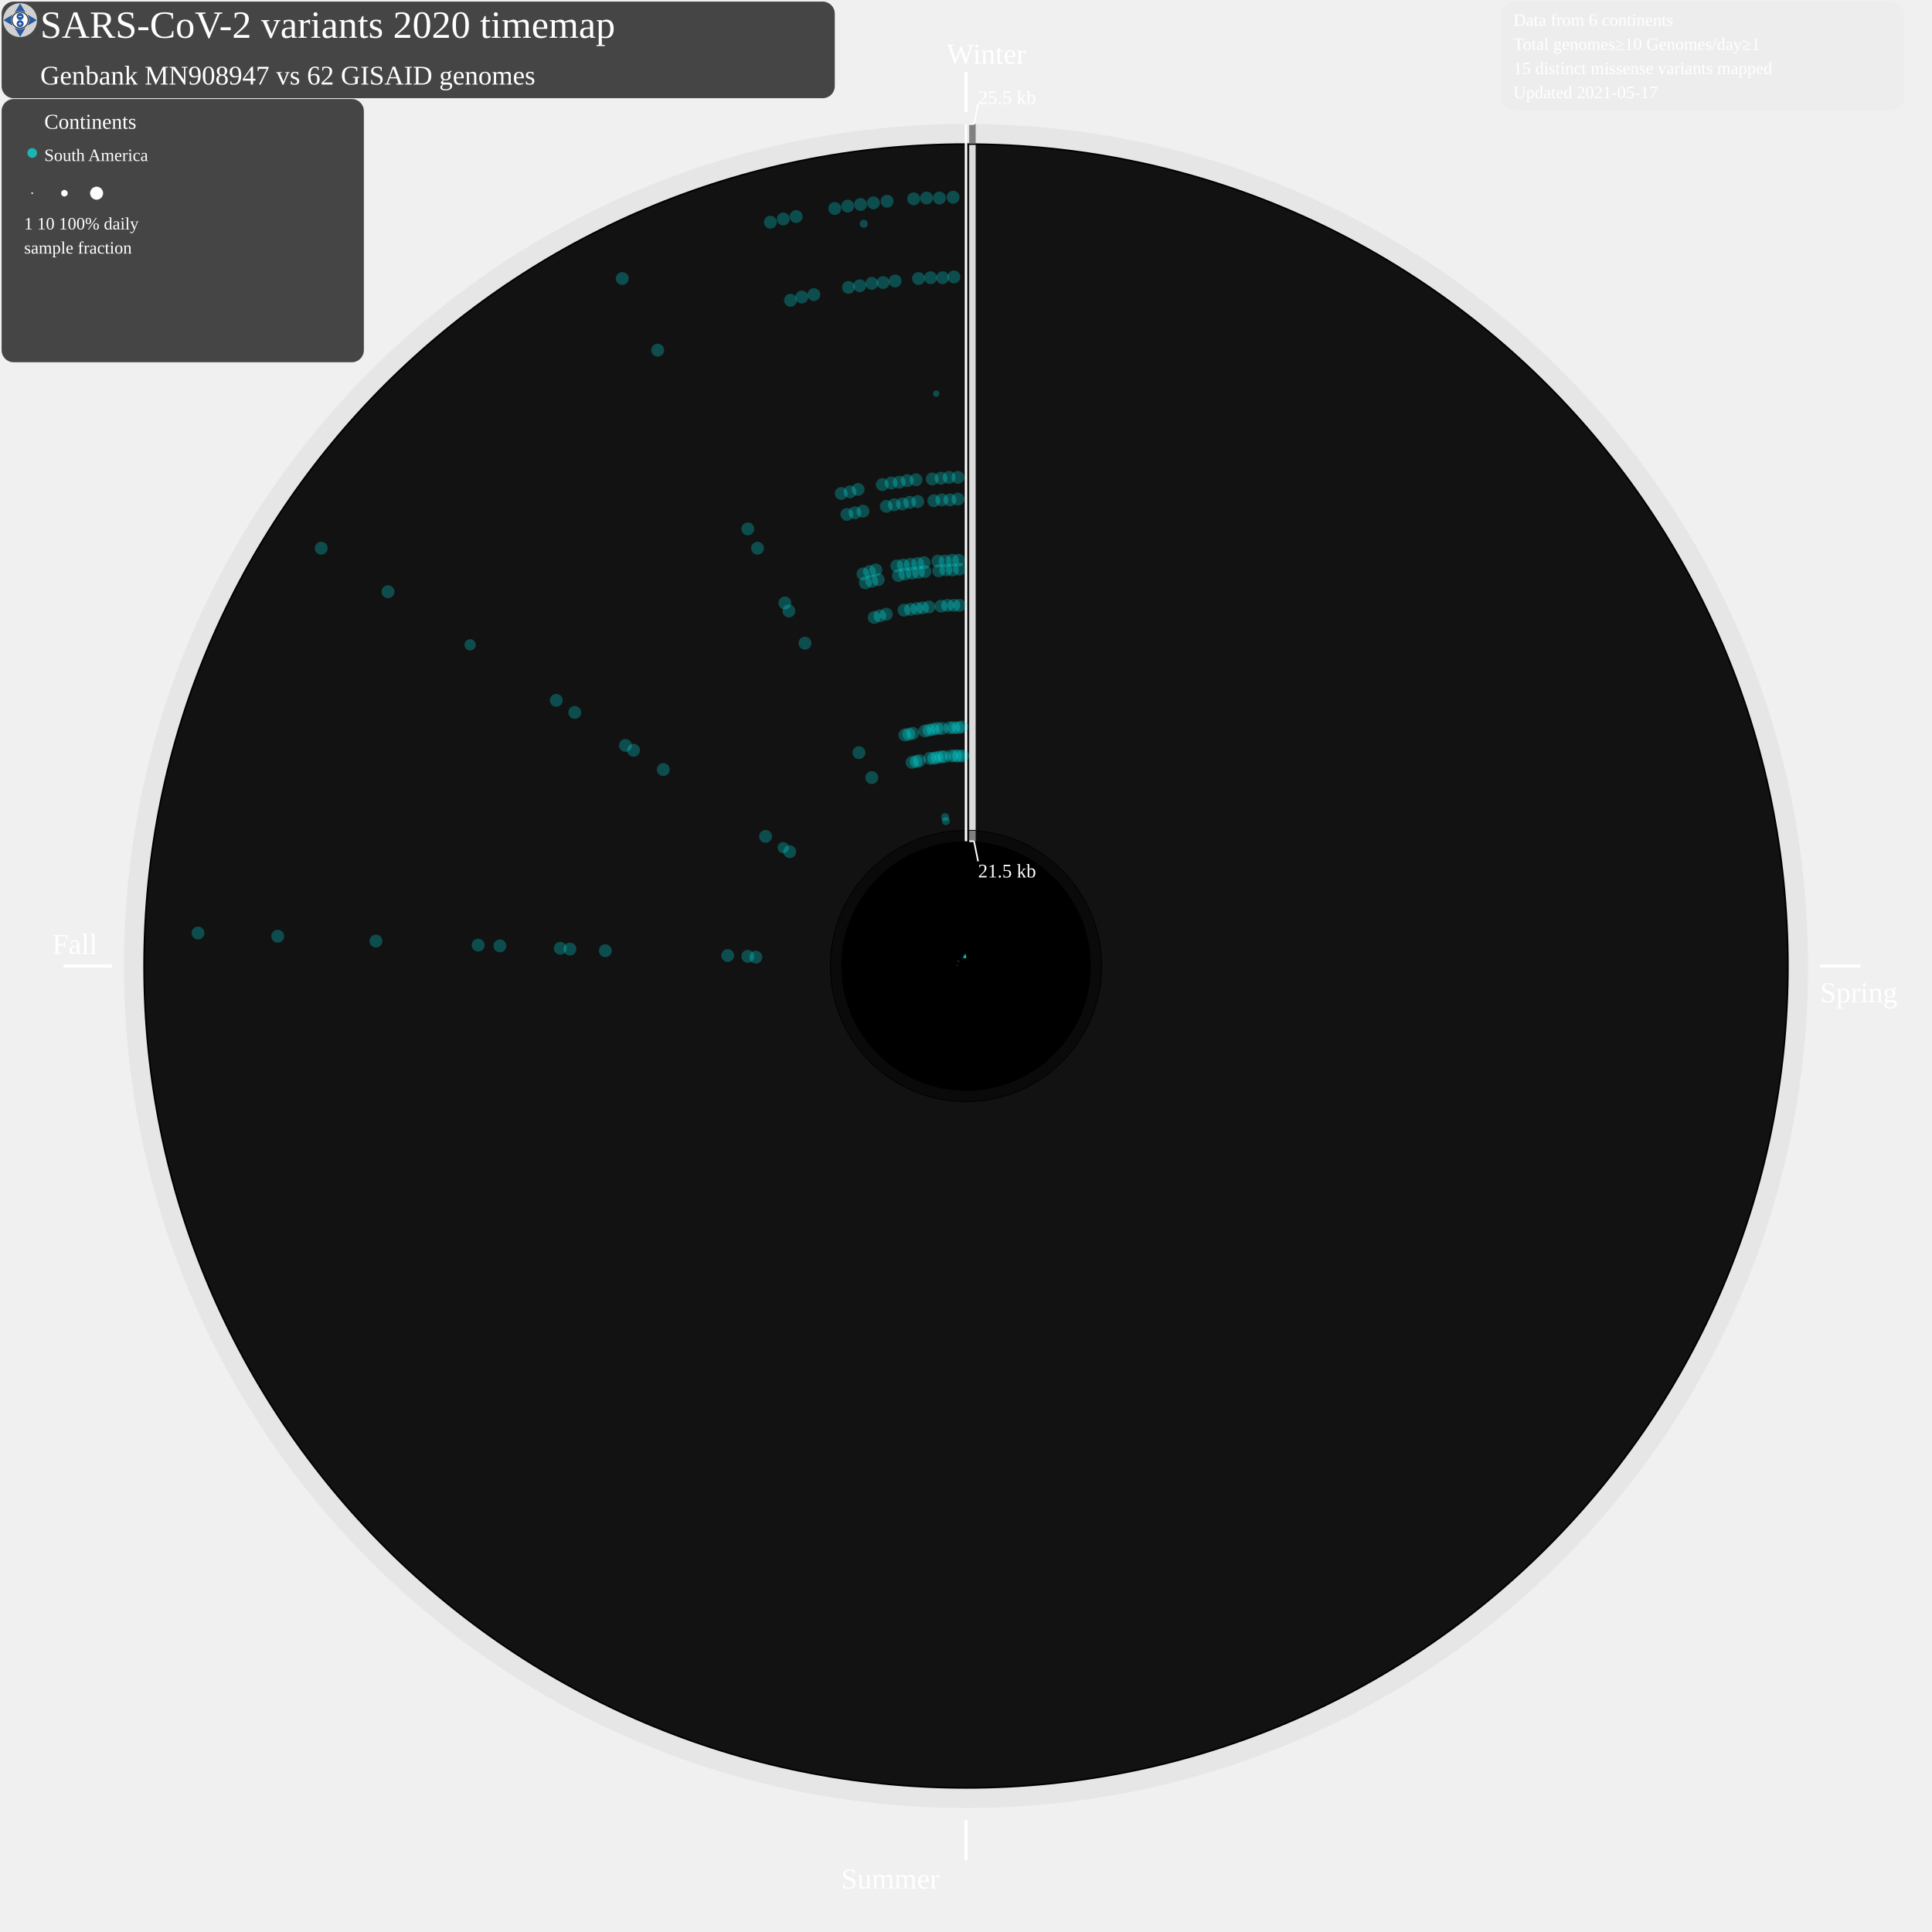
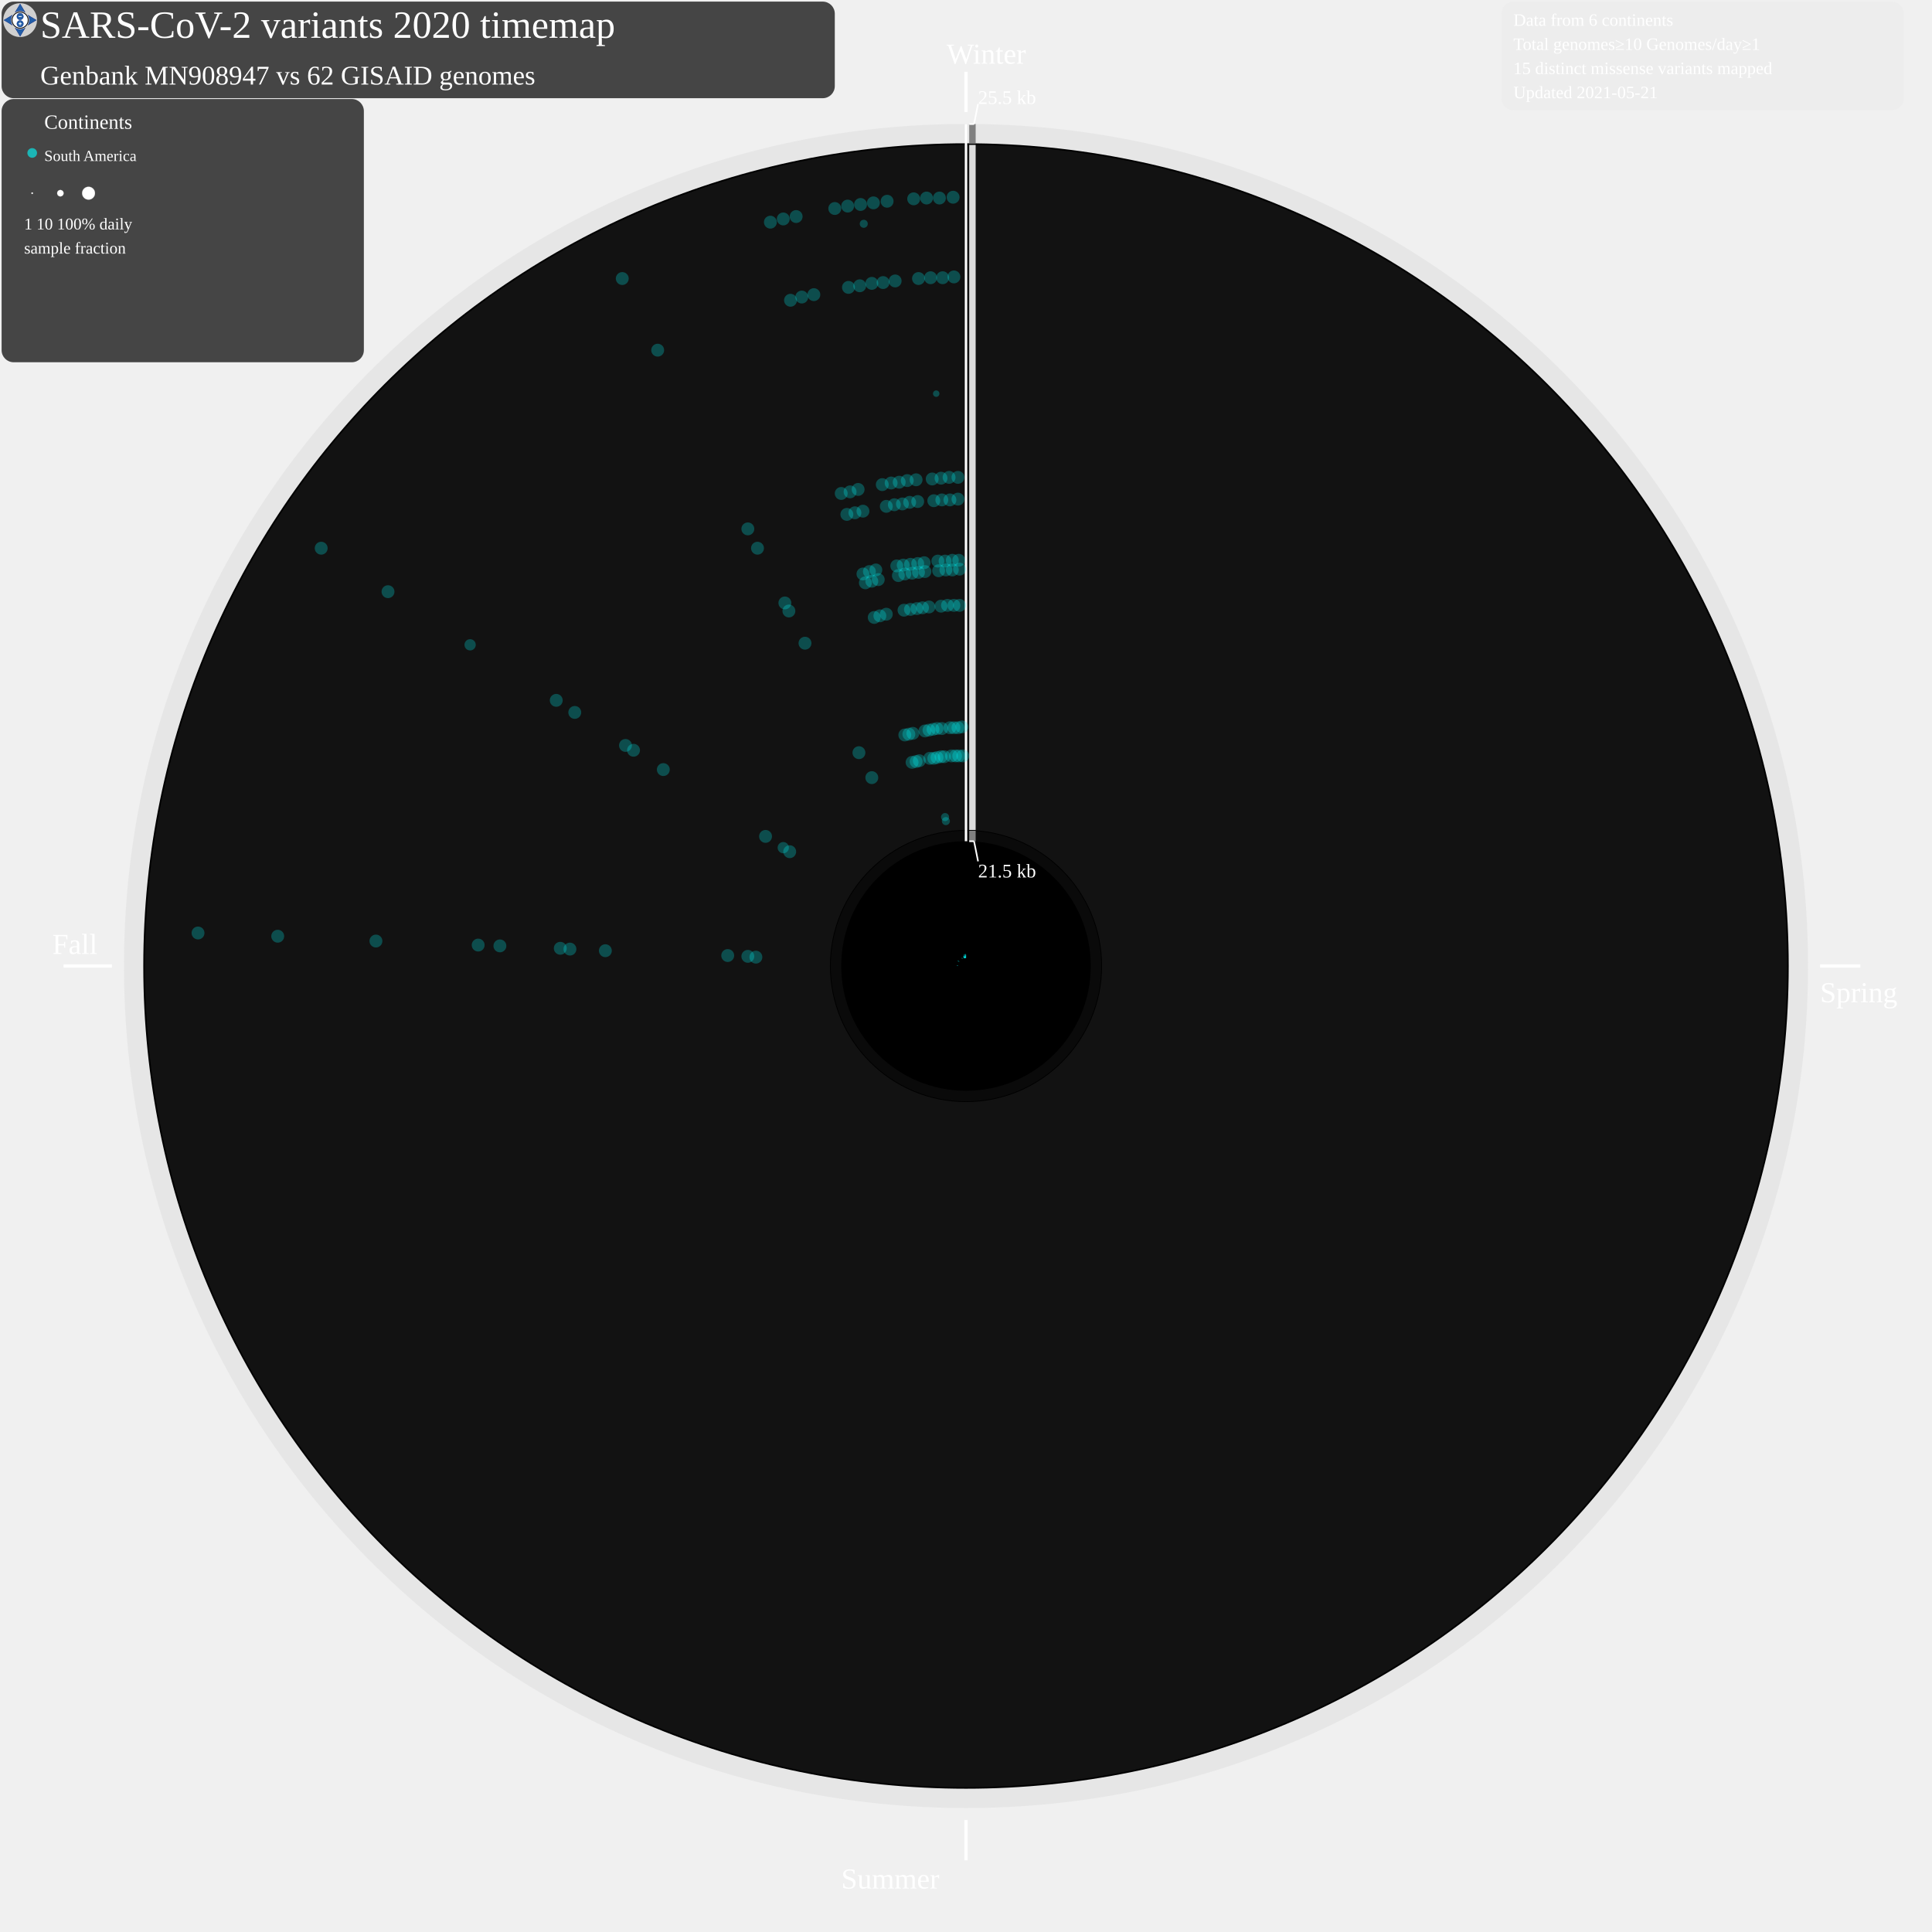
<svg xmlns="http://www.w3.org/2000/svg" width="2400" height="2400" style="background-color:black" viewBox="0 0 2400 2400" id="map-svg">
  <defs>
    <style type="text/css">
	.sb {
	stroke-width:0.8;
	stroke-opacity:50%;
	}
	.compass {
	fill: #fff;
	stroke: #000;
	stroke-width: 1;
	}
	.button {
	fill: #225EA8;
	stroke: #0C2C84;
	stroke-width: 0.5;
	stroke-miterlimit:6;
	stroke-linecap: round;
	}
	.button:hover {
	stroke-width: 1;
	}
	.plus-minus {
	fill: #fff;
	pointer-events: none;
	}
	.cv {
	stroke: none;
	fill-opacity:0.25;
	}
	a:link, a:visited {
	cursor: pointer;
	}
	a:hover, a:active {
	outline: dotted 2px yellow;
	}
	g:hover, g:active {
	outline: dotted 2px yellow;
	}
	</style>
  </defs>
  <text font-size="4.0em" x="50" y="47" fill="white">SARS-CoV-2 variants 2020 timemap</text>
  <g id="matrix-group" transform="matrix(1 0 0 1 0 0)">
    <circle cx="1200" cy="1200" r="1046" style="fill:grey;stroke:black;stroke-width:0;fill-opacity:0.085;" />
    <circle cx="1200" cy="1200" r="1022" style="fill:black;stroke:black;stroke-width:0;fill-opacity:1;" />
    <circle cx="1200" cy="1200" r="1020" style="fill:gainsboro;stroke:black;stroke-width:0;fill-opacity:0.085;" />
    <circle cx="1200" cy="1200" r="169" style="fill:black;stroke:black;stroke-width:0;fill-opacity:1;" />
    <circle cx="1200" cy="1200" r="168" style="fill:grey;stroke:black;stroke-width:0;fill-opacity:0.085;" />
    <circle cx="1200" cy="1200" r="155" style="fill:black;stroke:black;stroke-width:0;fill-opacity:1;" />
    <line x1="1200" y1="89.131" x2="1200" y2="139.131" style="stroke:white;stroke-width:4" />
    <text font-size="3.0em" x="1176" y="79.131" fill="white">Winter</text>
    <line x1="2261" y1="1200" x2="2311" y2="1200" style="stroke:white;stroke-width:4" />
    <text font-size="3.0em" x="2261" y="1245" fill="white">Spring</text>
    <line x1="1200" y1="2261" x2="1200" y2="2311" style="stroke:white;stroke-width:4" />
    <text font-size="3.0em" x="1045" y="2346" fill="white">Summer</text>
    <line x1="139" y1="1200" x2="79" y2="1200" style="stroke:white;stroke-width:4" />
    <text font-size="3.0em" x="65" y="1185" fill="white">Fall</text>
    <g>
      <line x1="1208" y1="1045" x2="1208" y2="1032" style="stroke:grey;stroke-width:8" />
    </g>
    <g>
      <line x1="1208" y1="1031" x2="1208" y2="180" style="stroke:gainsboro;stroke-width:8" />
    </g>
    <g>
      <line x1="1208" y1="178" x2="1208" y2="154" style="stroke:grey;stroke-width:8" />
    </g>
    <line x1="1200" y1="154.131" x2="1200" y2="1045" style="stroke:white;stroke-width:3" />
    <line x1="1204" y1="154.131" x2="1210" y2="154.131" style="stroke:white;stroke-width:2" />
    <line x1="1210" y1="154.131" x2="1215" y2="129.131" style="stroke:white;stroke-width:2" />
    <line x1="1204" y1="1045" x2="1210" y2="1045" style="stroke:white;stroke-width:2" />
    <line x1="1210" y1="1045" x2="1215" y2="1070" style="stroke:white;stroke-width:2" />
    <text font-size="2.0em" x="1215" y="129.131" fill="white">25.5 kb</text>
    <text font-size="2.0em" x="1215" y="1090" fill="white">21.5 kb</text>
    <g>
      <line x1="1190.0" y1="1199.6" x2="1188.7" y2="1199.5" style="stroke:cyan;" class="sb" />
    </g>
    <g>
      <circle cx="939" cy="1189" r="8" style="fill:cyan;" class="cv" />
    </g>
    <g>
      <circle cx="929" cy="1188" r="8" style="fill:cyan;" class="cv" />
    </g>
    <g>
      <circle cx="904" cy="1187" r="8" style="fill:cyan;" class="cv" />
    </g>
    <g>
      <circle cx="752" cy="1181" r="8" style="fill:cyan;" class="cv" />
    </g>
    <g>
      <circle cx="708" cy="1179" r="8" style="fill:cyan;" class="cv" />
    </g>
    <g>
      <circle cx="696" cy="1178" r="8" style="fill:cyan;" class="cv" />
    </g>
    <g>
      <circle cx="621" cy="1175" r="8" style="fill:cyan;" class="cv" />
    </g>
    <g>
      <circle cx="594" cy="1174" r="8" style="fill:cyan;" class="cv" />
    </g>
    <g>
      <circle cx="467" cy="1169" r="8" style="fill:cyan;" class="cv" />
    </g>
    <g>
      <circle cx="345" cy="1163" r="8" style="fill:cyan;" class="cv" />
    </g>
    <g>
      <circle cx="246" cy="1159" r="8" style="fill:cyan;" class="cv" />
    </g>
    <g>
      <line x1="1191.6" y1="1194.6" x2="1189.8" y2="1193.4" style="stroke:cyan;" class="sb" />
    </g>
    <g>
      <circle cx="981" cy="1058" r="8" style="fill:cyan;" class="cv" />
    </g>
    <g>
      <circle cx="973" cy="1053" r="7" style="fill:cyan;" class="cv" />
    </g>
    <g>
      <circle cx="951" cy="1039" r="8" style="fill:cyan;" class="cv" />
    </g>
    <g>
      <circle cx="824" cy="956" r="8" style="fill:cyan;" class="cv" />
    </g>
    <g>
      <circle cx="787" cy="932" r="8" style="fill:cyan;" class="cv" />
    </g>
    <g>
      <circle cx="777" cy="926" r="8" style="fill:cyan;" class="cv" />
    </g>
    <g>
      <circle cx="714" cy="885" r="8" style="fill:cyan;" class="cv" />
    </g>
    <g>
      <circle cx="691" cy="870" r="8" style="fill:cyan;" class="cv" />
    </g>
    <g>
      <circle cx="584" cy="801" r="7" style="fill:cyan;" class="cv" />
    </g>
    <g>
      <circle cx="482" cy="735" r="8" style="fill:cyan;" class="cv" />
    </g>
    <g>
      <circle cx="399" cy="681" r="8" style="fill:cyan;" class="cv" />
    </g>
    <g>
      <line x1="1195.5" y1="1191.1" x2="1194.9" y2="1189.8" style="stroke:cyan;" class="sb" />
    </g>
    <g>
      <circle cx="1083" cy="966" r="8" style="fill:cyan;" class="cv" />
    </g>
    <g>
      <circle cx="1067" cy="935" r="8" style="fill:cyan;" class="cv" />
    </g>
    <g>
      <circle cx="1000" cy="799" r="8" style="fill:cyan;" class="cv" />
    </g>
    <g>
      <circle cx="980" cy="759" r="8" style="fill:cyan;" class="cv" />
    </g>
    <g>
      <circle cx="975" cy="749" r="8" style="fill:cyan;" class="cv" />
    </g>
    <g>
      <circle cx="941" cy="681" r="8" style="fill:cyan;" class="cv" />
    </g>
    <g>
      <circle cx="929" cy="657" r="8" style="fill:cyan;" class="cv" />
    </g>
    <g>
      <circle cx="817" cy="435" r="8" style="fill:cyan;" class="cv" />
    </g>
    <g>
      <circle cx="773" cy="346" r="8" style="fill:cyan;" class="cv" />
    </g>
    <g>
      <line x1="1197.5" y1="1190.3" x2="1197.1" y2="1189.0" style="stroke:cyan;" class="sb" />
    </g>
    <g>
      <circle cx="1133" cy="947" r="8" style="fill:cyan;" class="cv" />
    </g>
    <g>
      <circle cx="1124" cy="913" r="8" style="fill:cyan;" class="cv" />
    </g>
    <g>
      <circle cx="1086" cy="767" r="8" style="fill:cyan;" class="cv" />
    </g>
    <g>
      <circle cx="1075" cy="724" r="8" style="fill:cyan;" class="cv" />
    </g>
    <g>
      <circle cx="1072" cy="713" r="8" style="fill:cyan;" class="cv" />
    </g>
    <g>
      <circle cx="1052" cy="639" r="8" style="fill:cyan;" class="cv" />
    </g>
    <g>
      <circle cx="1045" cy="613" r="8" style="fill:cyan;" class="cv" />
    </g>
    <g>
      <circle cx="982" cy="373" r="8" style="fill:cyan;" class="cv" />
    </g>
    <g>
      <circle cx="957" cy="276" r="8" style="fill:cyan;" class="cv" />
    </g>
    <g>
      <line x1="1197.6" y1="1190.3" x2="1197.0" y2="1187.7" style="stroke:cyan;" class="sb" />
    </g>
    <g>
      <circle cx="1138" cy="946" r="8" style="fill:cyan;" class="cv" />
    </g>
    <g>
      <circle cx="1129" cy="912" r="8" style="fill:cyan;" class="cv" />
    </g>
    <g>
      <circle cx="1093" cy="765" r="8" style="fill:cyan;" class="cv" />
    </g>
    <g>
      <circle cx="1083" cy="722" r="8" style="fill:cyan;" class="cv" />
    </g>
    <g>
      <circle cx="1080" cy="710" r="8" style="fill:cyan;" class="cv" />
    </g>
    <g>
      <circle cx="1062" cy="637" r="8" style="fill:cyan;" class="cv" />
    </g>
    <g>
      <circle cx="1056" cy="611" r="8" style="fill:cyan;" class="cv" />
    </g>
    <g>
      <circle cx="996" cy="369" r="8" style="fill:cyan;" class="cv" />
    </g>
    <g>
      <circle cx="973" cy="272" r="8" style="fill:cyan;" class="cv" />
    </g>
    <g>
      <line x1="1197.8" y1="1190.2" x2="1197.2" y2="1187.6" style="stroke:cyan;" class="sb" />
    </g>
    <g>
      <circle cx="1142" cy="945" r="8" style="fill:cyan;" class="cv" />
    </g>
    <g>
      <circle cx="1134" cy="911" r="8" style="fill:cyan;" class="cv" />
    </g>
    <g>
      <circle cx="1101" cy="763" r="8" style="fill:cyan;" class="cv" />
    </g>
    <g>
      <circle cx="1091" cy="720" r="8" style="fill:cyan;" class="cv" />
    </g>
    <g>
      <circle cx="1088" cy="708" r="8" style="fill:cyan;" class="cv" />
    </g>
    <g>
      <circle cx="1072" cy="635" r="8" style="fill:cyan;" class="cv" />
    </g>
    <g>
      <circle cx="1066" cy="608" r="8" style="fill:cyan;" class="cv" />
    </g>
    <g>
      <circle cx="1011" cy="366" r="8" style="fill:cyan;" class="cv" />
    </g>
    <g>
      <circle cx="989" cy="269" r="8" style="fill:cyan;" class="cv" />
    </g>
    <g>
      <line x1="1198.3" y1="1190.1" x2="1197.6" y2="1186.1" style="stroke:cyan;" class="sb" />
    </g>
    <g>
      <circle cx="1155" cy="942" r="8" style="fill:cyan;" class="cv" />
    </g>
    <g>
      <circle cx="1149" cy="908" r="8" style="fill:cyan;" class="cv" />
    </g>
    <g>
      <circle cx="1123" cy="758" r="8" style="fill:cyan;" class="cv" />
    </g>
    <g>
      <circle cx="1116" cy="715" r="8" style="fill:cyan;" class="cv" />
    </g>
    <g>
      <circle cx="1114" cy="703" r="8" style="fill:cyan;" class="cv" />
    </g>
    <g>
      <circle cx="1101" cy="629" r="8" style="fill:cyan;" class="cv" />
    </g>
    <g>
      <circle cx="1096" cy="602" r="8" style="fill:cyan;" class="cv" />
    </g>
    <g>
      <circle cx="1054" cy="357" r="8" style="fill:cyan;" class="cv" />
    </g>
    <g>
      <circle cx="1037" cy="259" r="8" style="fill:cyan;" class="cv" />
    </g>
    <g>
      <line x1="1198.5" y1="1190.1" x2="1198.0" y2="1187.4" style="stroke:cyan;" class="sb" />
    </g>
    <g>
      <circle cx="1160" cy="942" r="8" style="fill:cyan;" class="cv" />
    </g>
    <g>
      <circle cx="1154" cy="907" r="8" style="fill:cyan;" class="cv" />
    </g>
    <g>
      <circle cx="1131" cy="757" r="8" style="fill:cyan;" class="cv" />
    </g>
    <g>
      <circle cx="1124" cy="713" r="8" style="fill:cyan;" class="cv" />
    </g>
    <g>
      <circle cx="1122" cy="702" r="8" style="fill:cyan;" class="cv" />
    </g>
    <g>
      <circle cx="1111" cy="627" r="8" style="fill:cyan;" class="cv" />
    </g>
    <g>
      <circle cx="1107" cy="600" r="8" style="fill:cyan;" class="cv" />
    </g>
    <g>
      <circle cx="1068" cy="355" r="8" style="fill:cyan;" class="cv" />
    </g>
    <g>
      <circle cx="1053" cy="256" r="8" style="fill:cyan;" class="cv" />
    </g>
    <g>
      <line x1="1198.6" y1="1190.1" x2="1198.0" y2="1185.3" style="stroke:cyan;" class="sb" />
    </g>
    <g>
      <circle cx="1175" cy="1020" r="5" style="fill:cyan;" class="cv" />
    </g>
    <g>
      <circle cx="1174" cy="1015" r="5" style="fill:cyan;" class="cv" />
    </g>
    <g>
      <circle cx="1164" cy="941" r="8" style="fill:cyan;" class="cv" />
    </g>
    <g>
      <circle cx="1159" cy="906" r="8" style="fill:cyan;" class="cv" />
    </g>
    <g>
      <circle cx="1139" cy="756" r="8" style="fill:cyan;" class="cv" />
    </g>
    <g>
      <circle cx="1133" cy="712" r="8" style="fill:cyan;" class="cv" />
    </g>
    <g>
      <circle cx="1131" cy="701" r="8" style="fill:cyan;" class="cv" />
    </g>
    <g>
      <circle cx="1121" cy="626" r="8" style="fill:cyan;" class="cv" />
    </g>
    <g>
      <circle cx="1117" cy="599" r="8" style="fill:cyan;" class="cv" />
    </g>
    <g>
      <circle cx="1083" cy="352" r="8" style="fill:cyan;" class="cv" />
    </g>
    <g>
      <circle cx="1073" cy="278" r="5" style="fill:cyan;" class="cv" />
    </g>
    <g>
      <circle cx="1069" cy="254" r="8" style="fill:cyan;" class="cv" />
    </g>
    <g>
      <line x1="1198.8" y1="1190.1" x2="1198.6" y2="1188.7" style="stroke:cyan;" class="sb" />
    </g>
    <g>
      <circle cx="1169" cy="940" r="8" style="fill:cyan;" class="cv" />
    </g>
    <g>
      <circle cx="1164" cy="905" r="8" style="fill:cyan;" class="cv" />
    </g>
    <g>
      <circle cx="1146" cy="755" r="8" style="fill:cyan;" class="cv" />
    </g>
    <g>
      <circle cx="1141" cy="711" r="8" style="fill:cyan;" class="cv" />
    </g>
    <g>
      <circle cx="1140" cy="700" r="8" style="fill:cyan;" class="cv" />
    </g>
    <g>
      <circle cx="1130" cy="624" r="8" style="fill:cyan;" class="cv" />
    </g>
    <g>
      <circle cx="1127" cy="597" r="8" style="fill:cyan;" class="cv" />
    </g>
    <g>
      <circle cx="1097" cy="351" r="8" style="fill:cyan;" class="cv" />
    </g>
    <g>
      <circle cx="1085" cy="252" r="8" style="fill:cyan;" class="cv" />
    </g>
    <g>
      <line x1="1199.0" y1="1190.1" x2="1198.8" y2="1188.7" style="stroke:cyan;" class="sb" />
    </g>
    <g>
      <circle cx="1173" cy="940" r="8" style="fill:cyan;" class="cv" />
    </g>
    <g>
      <circle cx="1170" cy="905" r="8" style="fill:cyan;" class="cv" />
    </g>
    <g>
      <circle cx="1154" cy="754" r="8" style="fill:cyan;" class="cv" />
    </g>
    <g>
      <circle cx="1149" cy="710" r="8" style="fill:cyan;" class="cv" />
    </g>
    <g>
      <circle cx="1148" cy="699" r="8" style="fill:cyan;" class="cv" />
    </g>
    <g>
      <circle cx="1140" cy="623" r="8" style="fill:cyan;" class="cv" />
    </g>
    <g>
      <circle cx="1138" cy="596" r="8" style="fill:cyan;" class="cv" />
    </g>
    <g>
      <circle cx="1112" cy="349" r="8" style="fill:cyan;" class="cv" />
    </g>
    <g>
      <circle cx="1102" cy="250" r="8" style="fill:cyan;" class="cv" />
    </g>
    <g>
      <line x1="1199.3" y1="1190.0" x2="1199.2" y2="1187.9" style="stroke:cyan;" class="sb" />
    </g>
    <g>
      <circle cx="1182" cy="939" r="8" style="fill:cyan;" class="cv" />
    </g>
    <g>
      <circle cx="1180" cy="904" r="8" style="fill:cyan;" class="cv" />
    </g>
    <g>
      <circle cx="1169" cy="753" r="8" style="fill:cyan;" class="cv" />
    </g>
    <g>
      <circle cx="1166" cy="709" r="8" style="fill:cyan;" class="cv" />
    </g>
    <g>
      <circle cx="1165" cy="697" r="8" style="fill:cyan;" class="cv" />
    </g>
    <g>
      <circle cx="1160" cy="622" r="8" style="fill:cyan;" class="cv" />
    </g>
    <g>
      <circle cx="1158" cy="595" r="8" style="fill:cyan;" class="cv" />
    </g>
    <g>
      <circle cx="1141" cy="346" r="8" style="fill:cyan;" class="cv" />
    </g>
    <g>
      <circle cx="1135" cy="247" r="8" style="fill:cyan;" class="cv" />
    </g>
    <g>
      <line x1="1199.5" y1="1190.0" x2="1199.2" y2="1184.9" style="stroke:cyan;" class="sb" />
    </g>
    <g>
      <circle cx="1187" cy="939" r="8" style="fill:cyan;" class="cv" />
    </g>
    <g>
      <circle cx="1185" cy="904" r="8" style="fill:cyan;" class="cv" />
    </g>
    <g>
      <circle cx="1177" cy="752" r="8" style="fill:cyan;" class="cv" />
    </g>
    <g>
      <circle cx="1175" cy="708" r="8" style="fill:cyan;" class="cv" />
    </g>
    <g>
      <circle cx="1174" cy="697" r="8" style="fill:cyan;" class="cv" />
    </g>
    <g>
      <circle cx="1170" cy="621" r="8" style="fill:cyan;" class="cv" />
    </g>
    <g>
      <circle cx="1169" cy="594" r="8" style="fill:cyan;" class="cv" />
    </g>
    <g>
      <circle cx="1163" cy="489" r="4" style="fill:cyan;" class="cv" />
    </g>
    <g>
      <circle cx="1156" cy="345" r="8" style="fill:cyan;" class="cv" />
    </g>
    <g>
      <circle cx="1151" cy="246" r="8" style="fill:cyan;" class="cv" />
    </g>
    <g>
      <line x1="1199.7" y1="1190.0" x2="1199.5" y2="1186.2" style="stroke:cyan;" class="sb" />
    </g>
    <g>
      <circle cx="1191" cy="939" r="8" style="fill:cyan;" class="cv" />
    </g>
    <g>
      <circle cx="1190" cy="904" r="8" style="fill:cyan;" class="cv" />
    </g>
    <g>
      <circle cx="1185" cy="752" r="8" style="fill:cyan;" class="cv" />
    </g>
    <g>
      <circle cx="1183" cy="708" r="8" style="fill:cyan;" class="cv" />
    </g>
    <g>
      <circle cx="1183" cy="696" r="8" style="fill:cyan;" class="cv" />
    </g>
    <g>
      <circle cx="1180" cy="621" r="8" style="fill:cyan;" class="cv" />
    </g>
    <g>
      <circle cx="1179" cy="593" r="8" style="fill:cyan;" class="cv" />
    </g>
    <g>
      <circle cx="1171" cy="345" r="8" style="fill:cyan;" class="cv" />
    </g>
    <g>
      <circle cx="1167" cy="246" r="8" style="fill:cyan;" class="cv" />
    </g>
    <g>
      <line x1="1199.8" y1="1190.0" x2="1199.8" y2="1185.9" style="stroke:cyan;" class="sb" />
    </g>
    <g>
      <circle cx="1196" cy="939" r="8" style="fill:cyan;" class="cv" />
    </g>
    <g>
      <circle cx="1195" cy="903" r="8" style="fill:cyan;" class="cv" />
    </g>
    <g>
      <circle cx="1192" cy="752" r="8" style="fill:cyan;" class="cv" />
    </g>
    <g>
      <circle cx="1192" cy="707" r="8" style="fill:cyan;" class="cv" />
    </g>
    <g>
      <circle cx="1191" cy="696" r="8" style="fill:cyan;" class="cv" />
    </g>
    <g>
      <circle cx="1190" cy="620" r="8" style="fill:cyan;" class="cv" />
    </g>
    <g>
      <circle cx="1190" cy="593" r="8" style="fill:cyan;" class="cv" />
    </g>
    <g>
      <circle cx="1185" cy="344" r="8" style="fill:cyan;" class="cv" />
    </g>
    <g>
      <circle cx="1184" cy="245" r="8" style="fill:cyan;" class="cv" />
    </g>
  </g>
  <rect x="2" y="2" width="1035" height="120" rx="15" style="fill:#1B1B1B;stroke-width:0;fill-opacity:0.8;" />
  <a href="https://bcgsc.github.io/SARS2/">
    <text font-size="4.0em" x="50" y="47" fill="white">SARS-CoV-2 variants 2020 timemap</text>
  </a>
  <text font-size="2.8em" x="50" y="105" fill="white">Genbank MN908947 vs 62 GISAID genomes</text>
  <circle cx="25" cy="25" r="21" fill="white" opacity="0.75" />
  <path class="button" d="M25 5 l6 10 a20 35 0 0 0 -12 0z" />
  <path class="button" d="M5 25 l10 -6 a35 20 0 0 0 0 12z" />
  <path class="button" d="M25 45 l6 -10 a20, 35 0 0,1 -12,0z" />
  <path class="button" d="M45 25 l-10 -6 a35 20 0 0 1 0 12z" />
  <circle class="compass" cx="25" cy="25" r="10" />
  <circle class="button" cx="25" cy="20.5" r="4" />
  <circle class="button" cx="25" cy="29.5" r="4" />
  <rect class="plus-minus" x="23" y="20" width="4" height="1" />
  <rect class="plus-minus" x="23" y="29" width="4" height="1" />
  <rect class="plus-minus" x="24.5" y="27.5" width="1" height="4" />
  <rect x="2" y="123" width="450" height="327" rx="15" style="fill:#1B1B1B;stroke-width:0;fill-opacity:0.8;" />
-   <text font-size="2.2em" x="55" y="160" fill="white">Continents</text>
+   <text font-size="2.1em" x="55" y="160" fill="white">Continents</text>
  <circle cx="40" cy="190" r="6" style="fill:cyan;stroke:black;stroke-width:0;fill-opacity:0.6;" />
-   <text font-size="1.8em" x="55" y="200" fill="white">South America</text>
+   <text font-size="1.6em" x="55" y="200" fill="white">South America</text>
  <circle cx="40" cy="240" r="1" style="fill:white;stroke:lightgrey;stroke-width:0.2;" />
-   <circle cx="80" cy="240" r="4" style="fill:white;stroke:lightgrey;stroke-width:0.2;" />
-   <circle cx="120" cy="240" r="8" style="fill:white;stroke:lightgrey;stroke-width:0.2;" />
-   <text font-size="1.8em" x="30" y="285" fill="white">1      10        100% daily</text>
-   <text font-size="1.8em" x="30" y="315" fill="white">sample fraction</text>
+   <circle cx="75" cy="240" r="4" style="fill:white;stroke:lightgrey;stroke-width:0.2;" />
+   <circle cx="110" cy="240" r="8" style="fill:white;stroke:lightgrey;stroke-width:0.2;" />
+   <text font-size="1.7em" x="30" y="285" fill="white">1      10        100% daily</text>
+   <text font-size="1.7em" x="30" y="315" fill="white">sample fraction</text>
  <rect x="1865" y="2" width="500" height="135" rx="15" style="fill:gainsboro;stroke-width:0;fill-opacity:0.15;" />
  <text font-size="1.8em" x="1880" y="32" fill="white">Data from 6 continents</text>
  <text font-size="1.8em" x="1880" y="62" fill="white">Total genomes≥10  Genomes/day≥1</text>
  <text font-size="1.8em" x="1880" y="92" fill="white">15 distinct missense variants mapped</text>
-   <text font-size="1.8em" x="1880" y="122" fill="white">Updated 2021-05-17</text>
+   <text font-size="1.8em" x="1880" y="122" fill="white">Updated 2021-05-21</text>
</svg>
